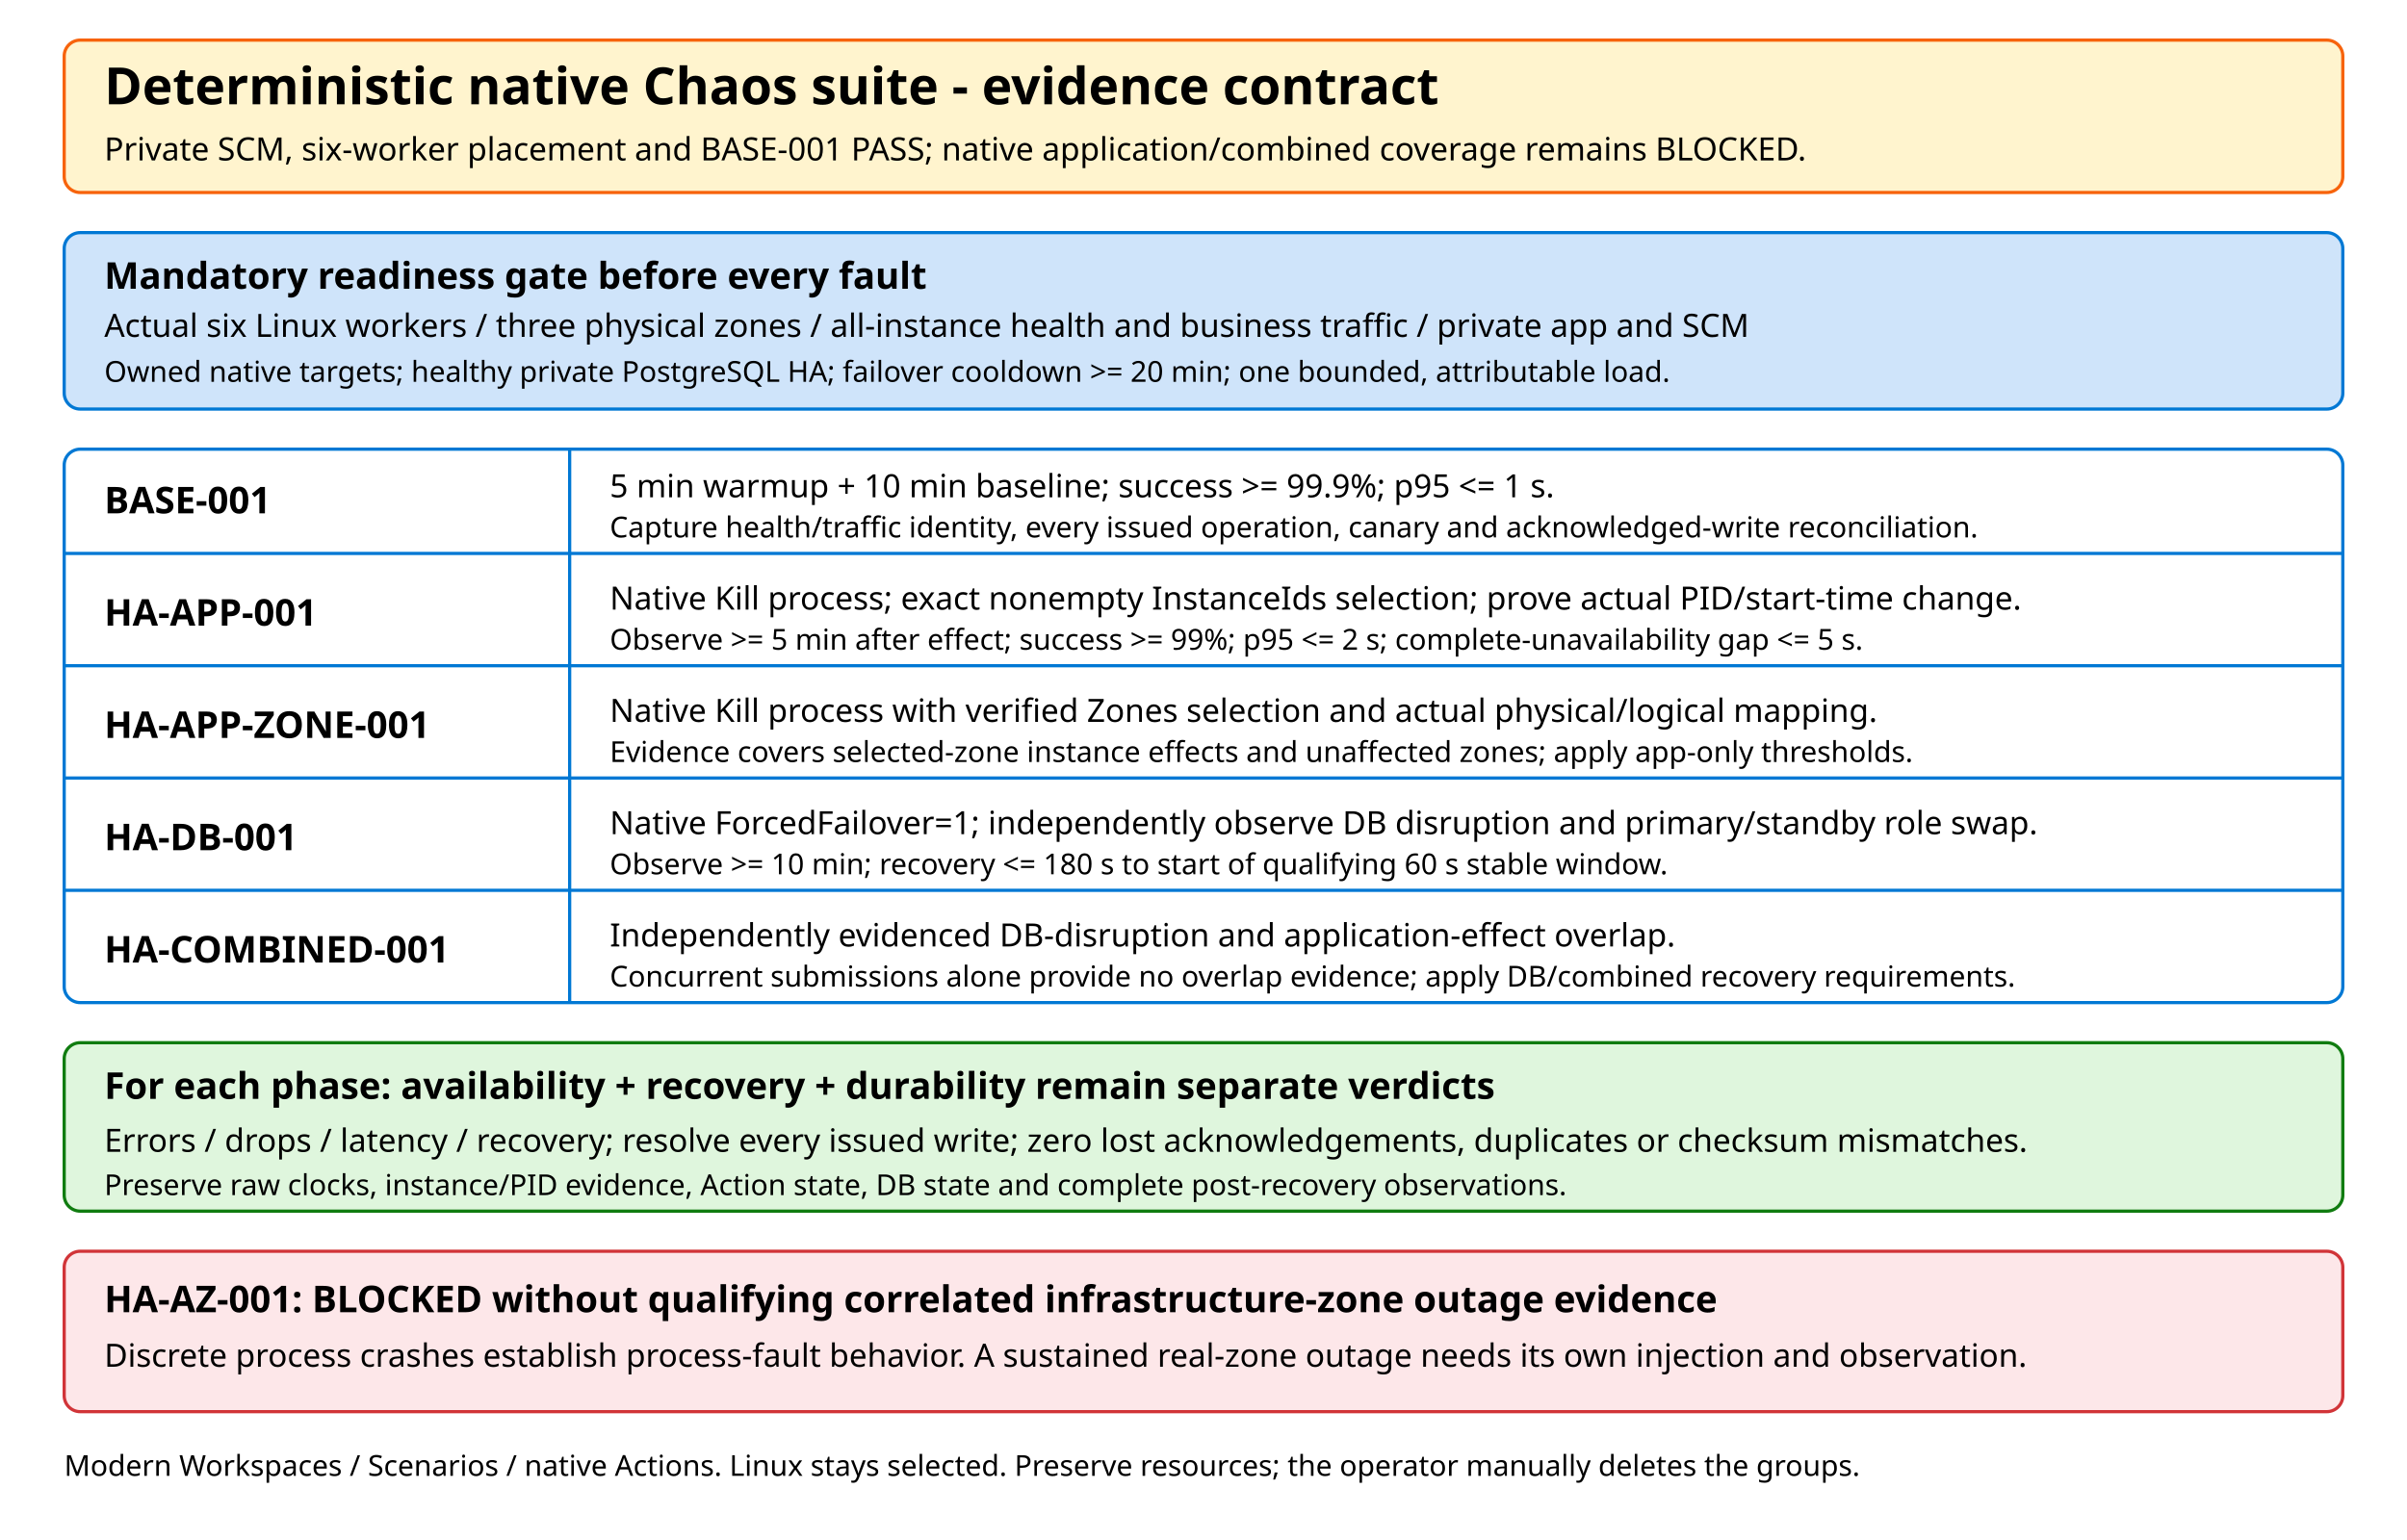
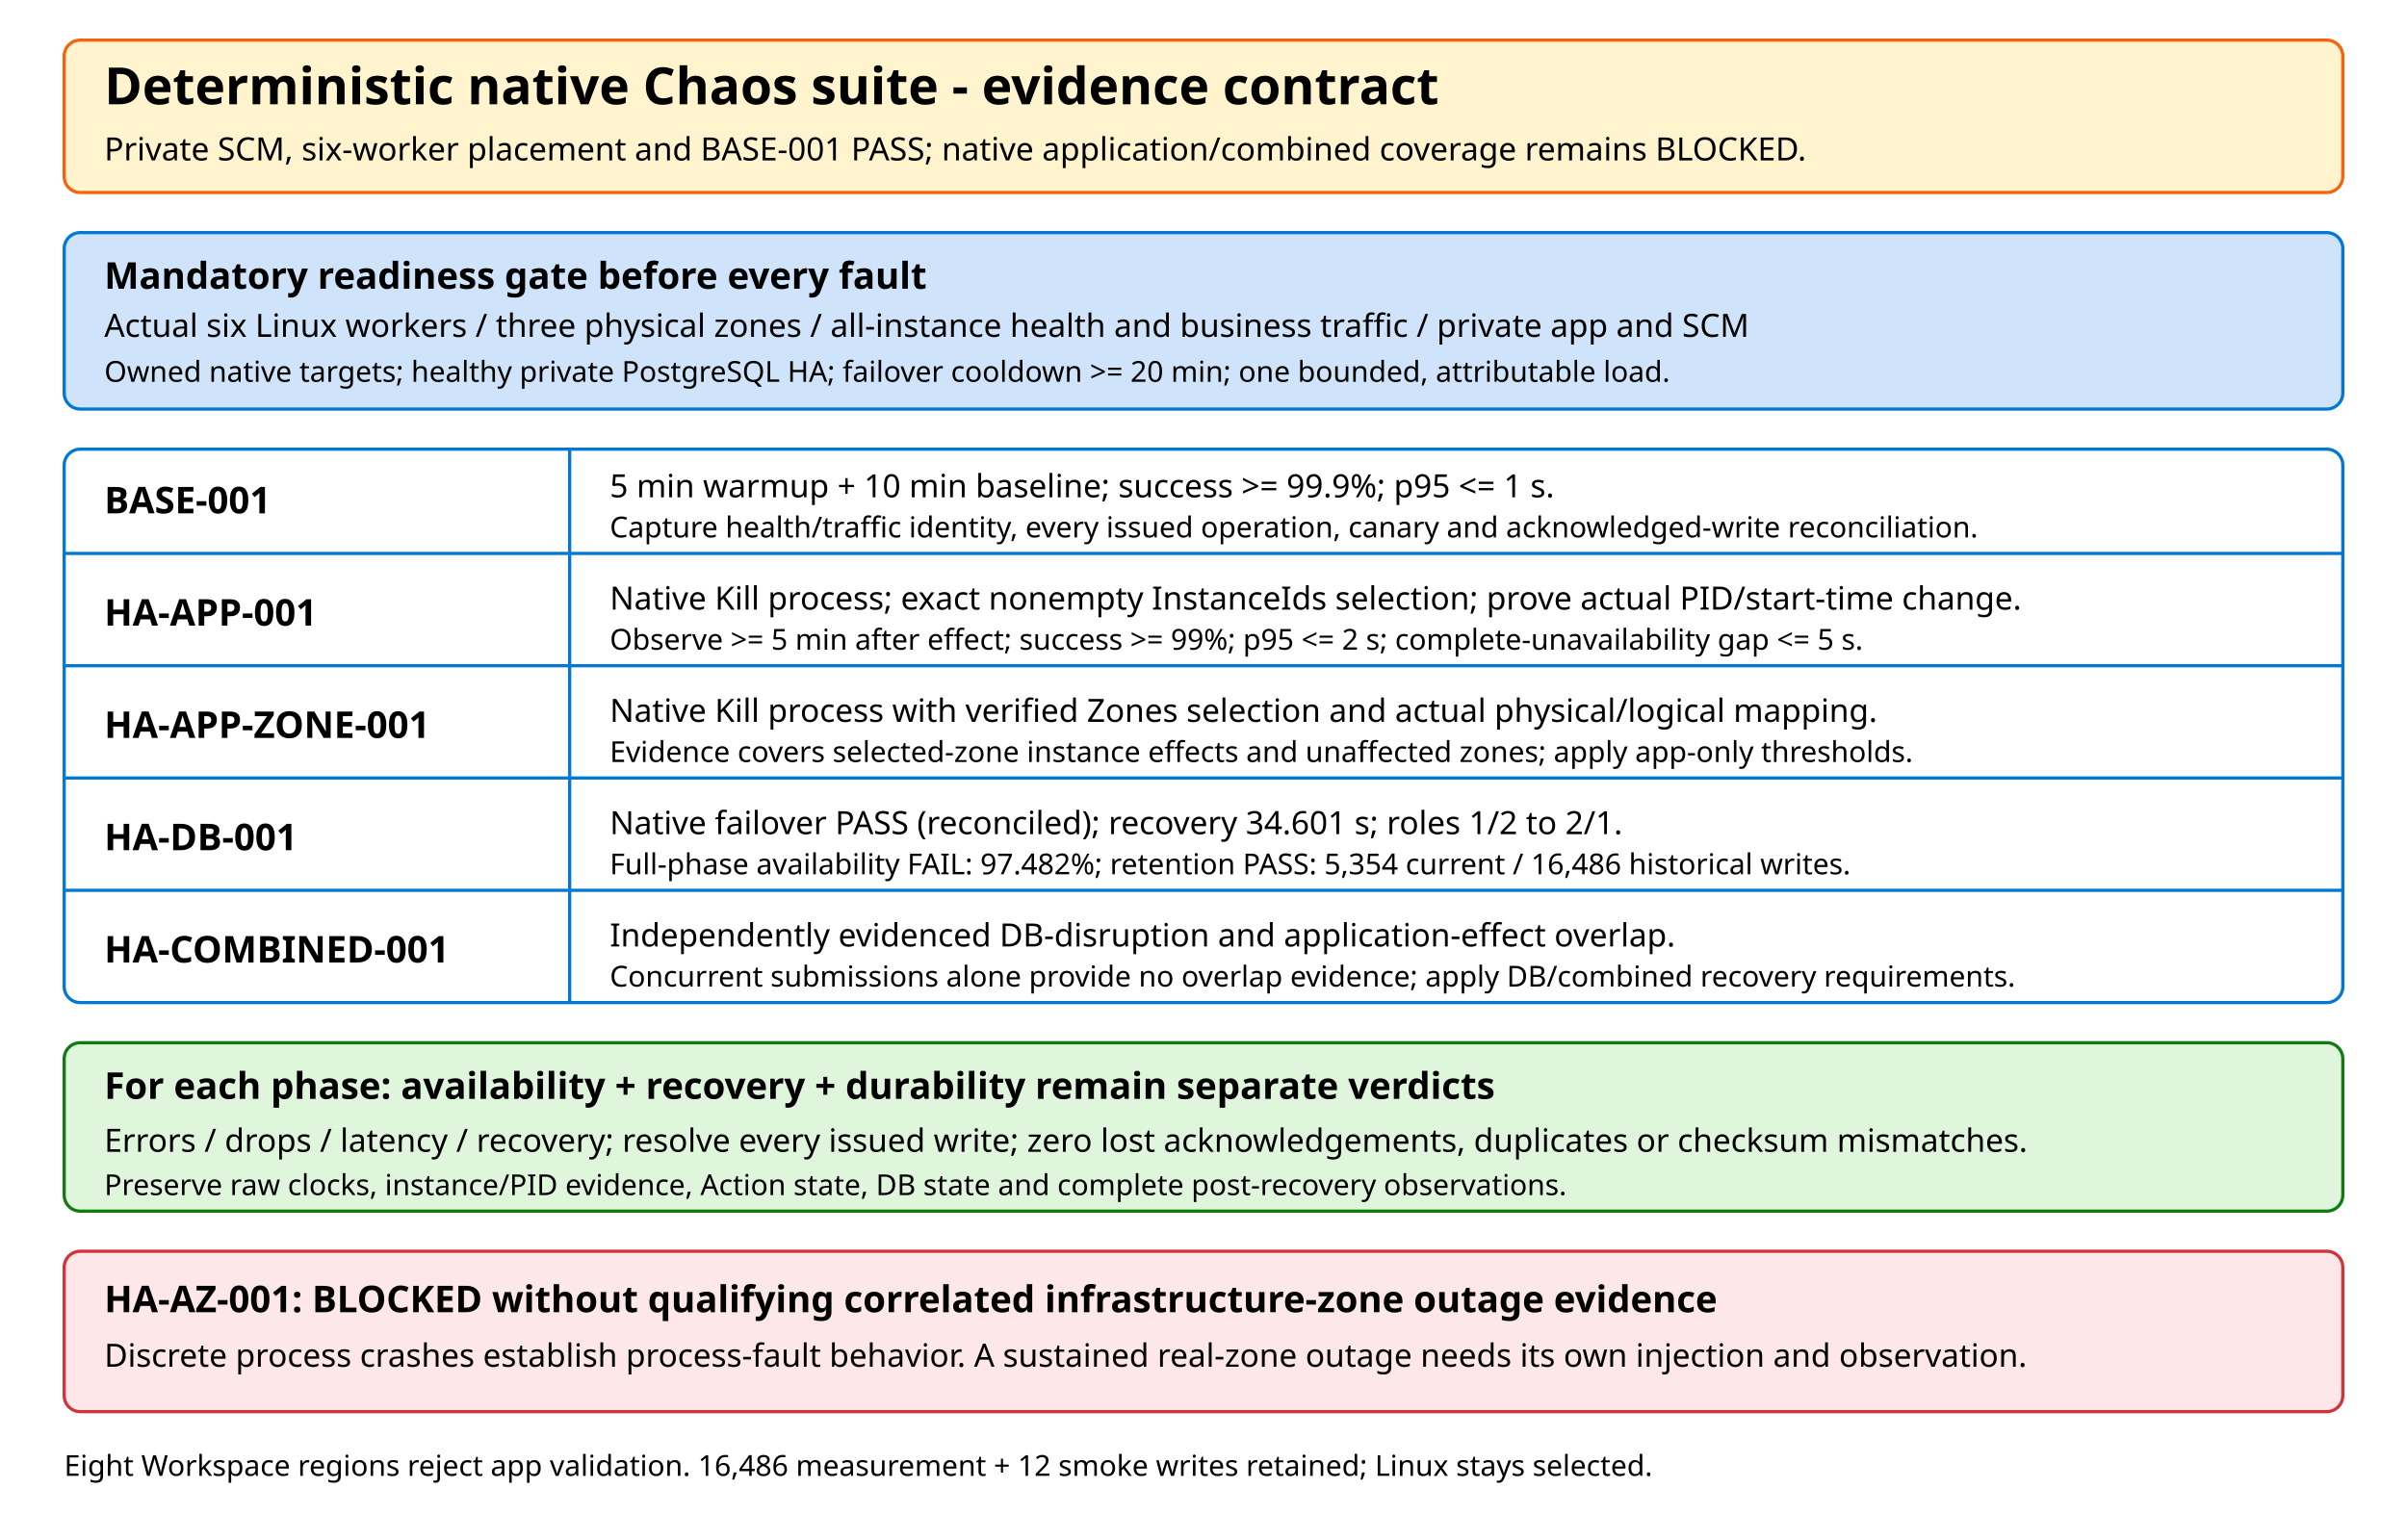
<svg xmlns="http://www.w3.org/2000/svg" width="1500" height="960" viewBox="0 0 1500 960">
  <defs>
    <style>text { font-family: Segoe UI, sans-serif; fill: #000; font-size: 20px } .title { font-size: 32px; font-weight: 600 } .heading { font-size: 23px; font-weight: 600 } .small { font-size: 18px }</style>
  </defs>
  <rect width="1500" height="960" fill="#fff" />
  <rect x="40" y="25" width="1420" height="95" rx="10" fill="#fff4ce" stroke="#f7630c" stroke-width="2" />
  <text x="65" y="65" class="title">Deterministic native Chaos suite - evidence contract</text>
  <text x="65" y="100">Private SCM, six-worker placement and BASE-001 PASS; native application/combined coverage remains BLOCKED.</text>
  <rect x="40" y="145" width="1420" height="110" rx="10" fill="#cfe4fa" stroke="#0078d4" stroke-width="2" />
  <text x="65" y="180" class="heading">Mandatory readiness gate before every fault</text>
  <text x="65" y="210">Actual six Linux workers / three physical zones / all-instance health and business traffic / private app and SCM</text>
  <text x="65" y="238" class="small">Owned native targets; healthy private PostgreSQL HA; failover cooldown &gt;= 20 min; one bounded, attributable load.</text>
  <g stroke="#0078d4" stroke-width="2" fill="none">
    <rect x="40" y="280" width="1420" height="345" rx="10" />
    <path d="M40 345 H1460 M40 415 H1460 M40 485 H1460 M40 555 H1460 M355 280 V625" />
  </g>
  <text x="65" y="320" class="heading">BASE-001</text>
  <text x="380" y="310">5 min warmup + 10 min baseline; success &gt;= 99.9%; p95 &lt;= 1 s.</text>
  <text x="380" y="335" class="small">Capture health/traffic identity, every issued operation, canary and acknowledged-write reconciliation.</text>
  <text x="65" y="390" class="heading">HA-APP-001</text>
  <text x="380" y="380">Native Kill process; exact nonempty InstanceIds selection; prove actual PID/start-time change.</text>
  <text x="380" y="405" class="small">Observe &gt;= 5 min after effect; success &gt;= 99%; p95 &lt;= 2 s; complete-unavailability gap &lt;= 5 s.</text>
  <text x="65" y="460" class="heading">HA-APP-ZONE-001</text>
  <text x="380" y="450">Native Kill process with verified Zones selection and actual physical/logical mapping.</text>
  <text x="380" y="475" class="small">Evidence covers selected-zone instance effects and unaffected zones; apply app-only thresholds.</text>
  <text x="65" y="530" class="heading">HA-DB-001</text>
-   <text x="380" y="520">Native ForcedFailover=1; independently observe DB disruption and primary/standby role swap.</text>
-   <text x="380" y="545" class="small">Observe &gt;= 10 min; recovery &lt;= 180 s to start of qualifying 60 s stable window.</text>
+   <text x="380" y="520">Native failover PASS (reconciled); recovery 34.601 s; roles 1/2 to 2/1.</text>
+   <text x="380" y="545" class="small">Full-phase availability FAIL: 97.482%; retention PASS: 5,354 current / 16,486 historical writes.</text>
  <text x="65" y="600" class="heading">HA-COMBINED-001</text>
  <text x="380" y="590">Independently evidenced DB-disruption and application-effect overlap.</text>
  <text x="380" y="615" class="small">Concurrent submissions alone provide no overlap evidence; apply DB/combined recovery requirements.</text>
  <rect x="40" y="650" width="1420" height="105" rx="10" fill="#dff6dd" stroke="#107c10" stroke-width="2" />
  <text x="65" y="685" class="heading">For each phase: availability + recovery + durability remain separate verdicts</text>
  <text x="65" y="718">Errors / drops / latency / recovery; resolve every issued write; zero lost acknowledgements, duplicates or checksum mismatches.</text>
  <text x="65" y="745" class="small">Preserve raw clocks, instance/PID evidence, Action state, DB state and complete post-recovery observations.</text>
  <rect x="40" y="780" width="1420" height="100" rx="10" fill="#fde7e9" stroke="#d13438" stroke-width="2" />
  <text x="65" y="818" class="heading">HA-AZ-001: BLOCKED without qualifying correlated infrastructure-zone outage evidence</text>
  <text x="65" y="852">Discrete process crashes establish process-fault behavior. A sustained real-zone outage needs its own injection and observation.</text>
-   <text x="40" y="920" class="small">Modern Workspaces / Scenarios / native Actions. Linux stays selected. Preserve resources; the operator manually deletes the groups.</text>
+   <text x="40" y="920" class="small">Eight Workspace regions reject app validation. 16,486 measurement + 12 smoke writes retained; Linux stays selected.</text>
</svg>
